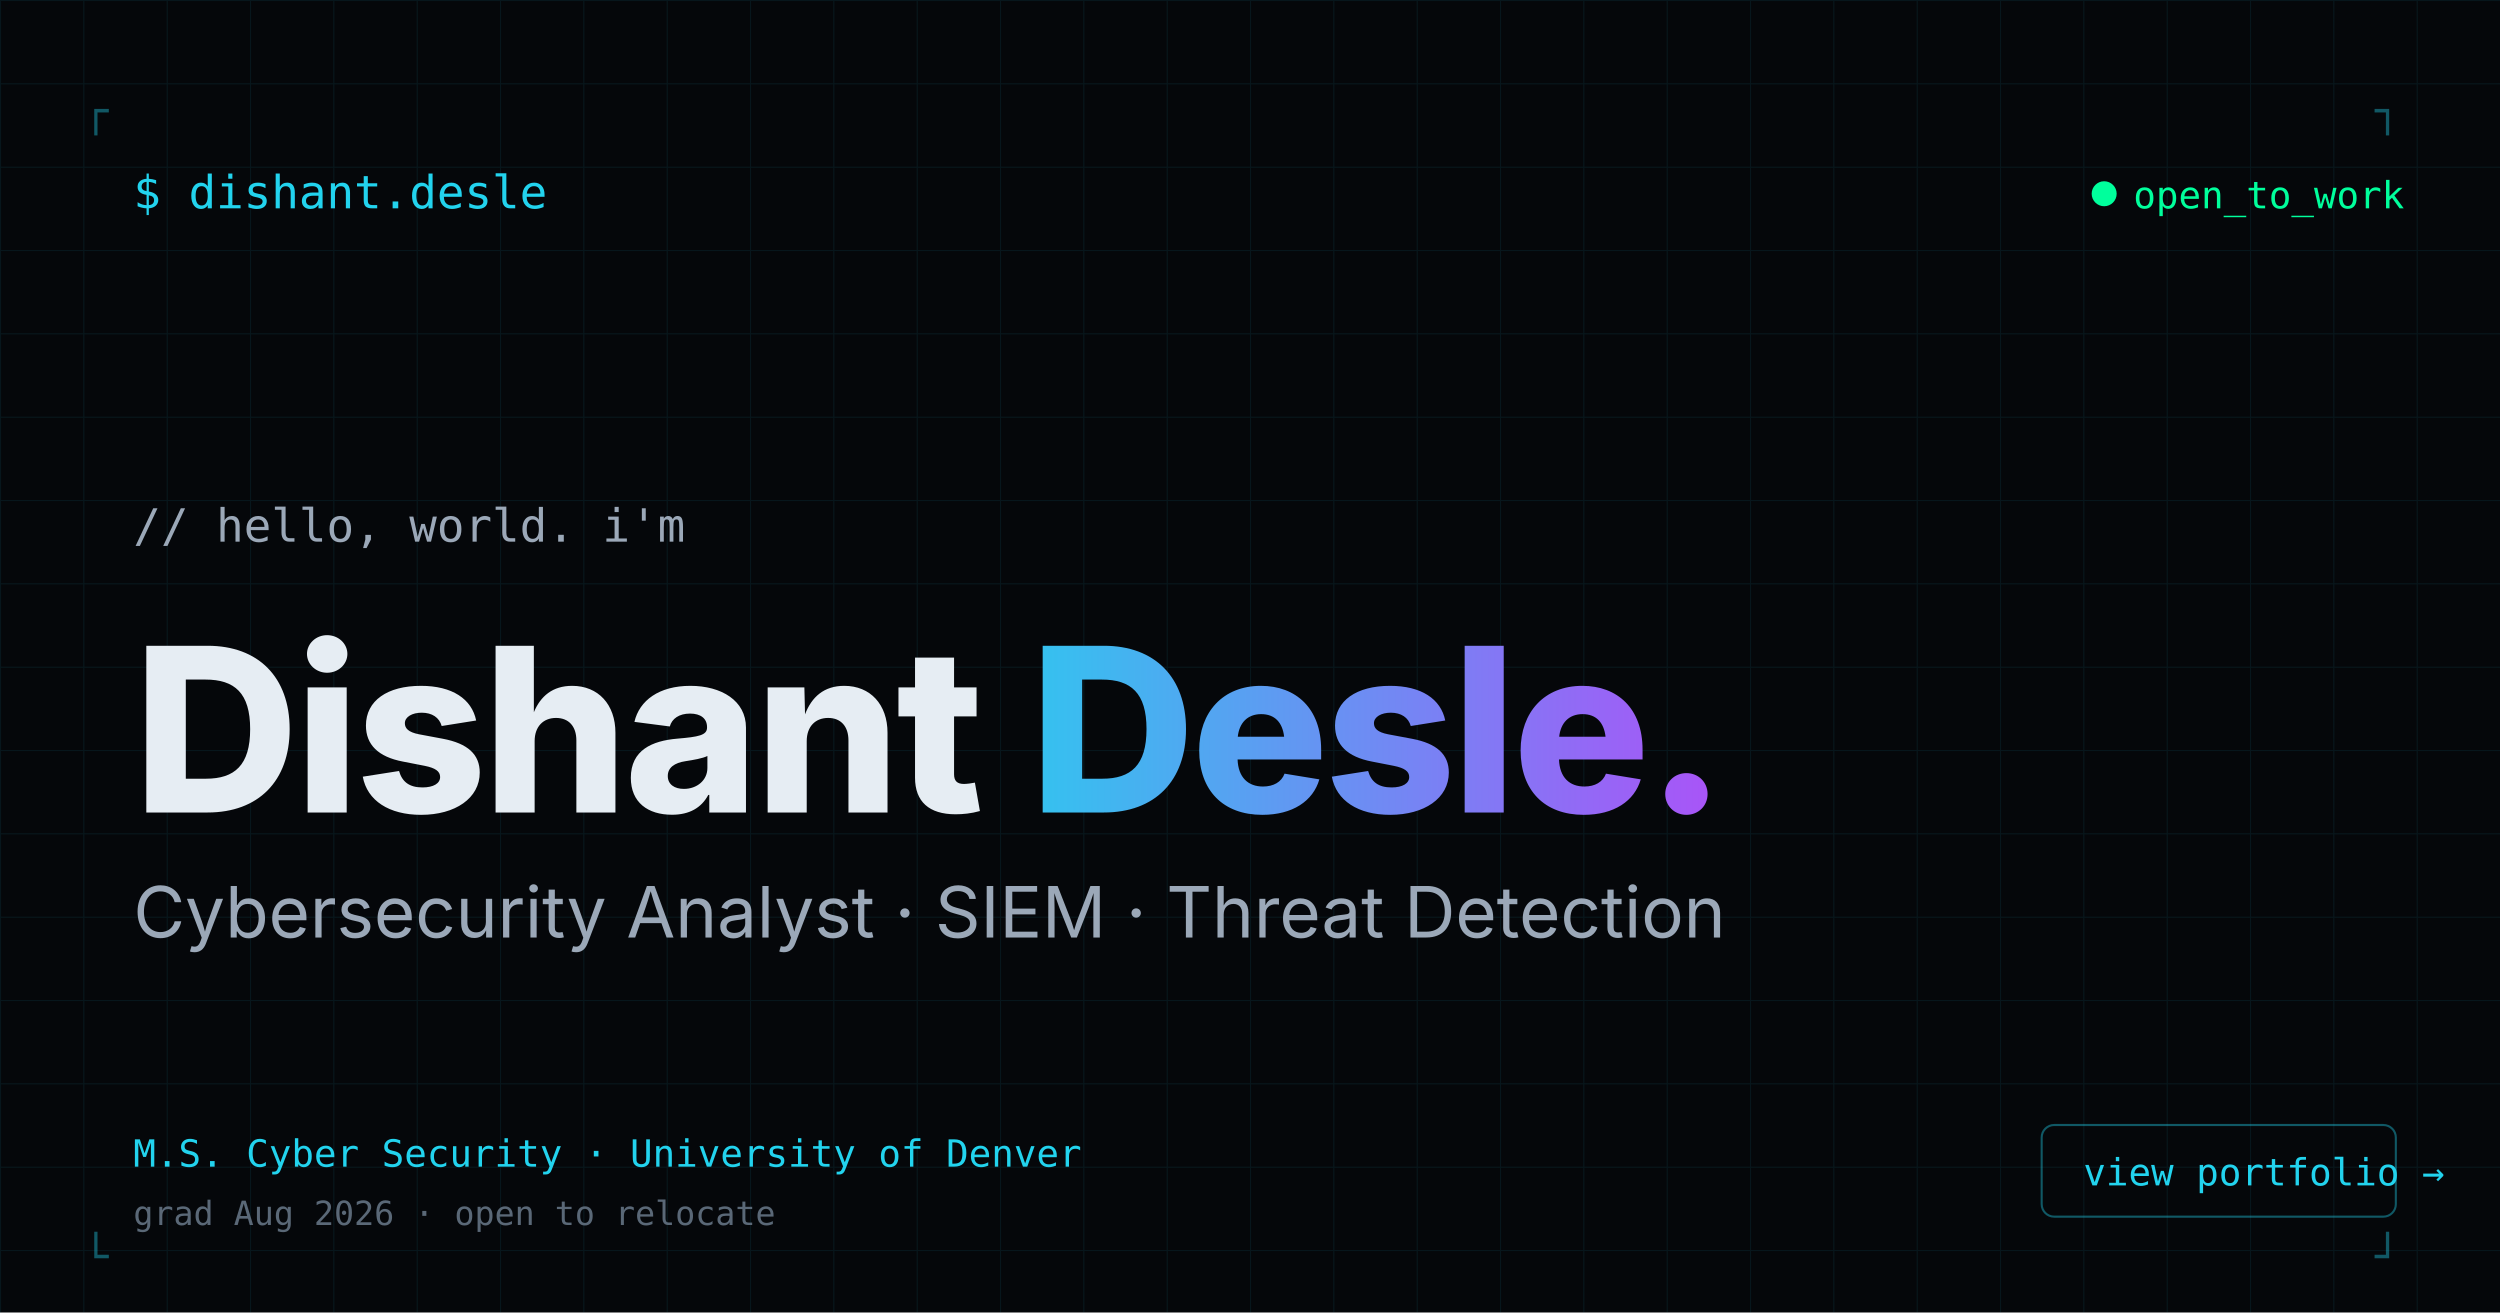
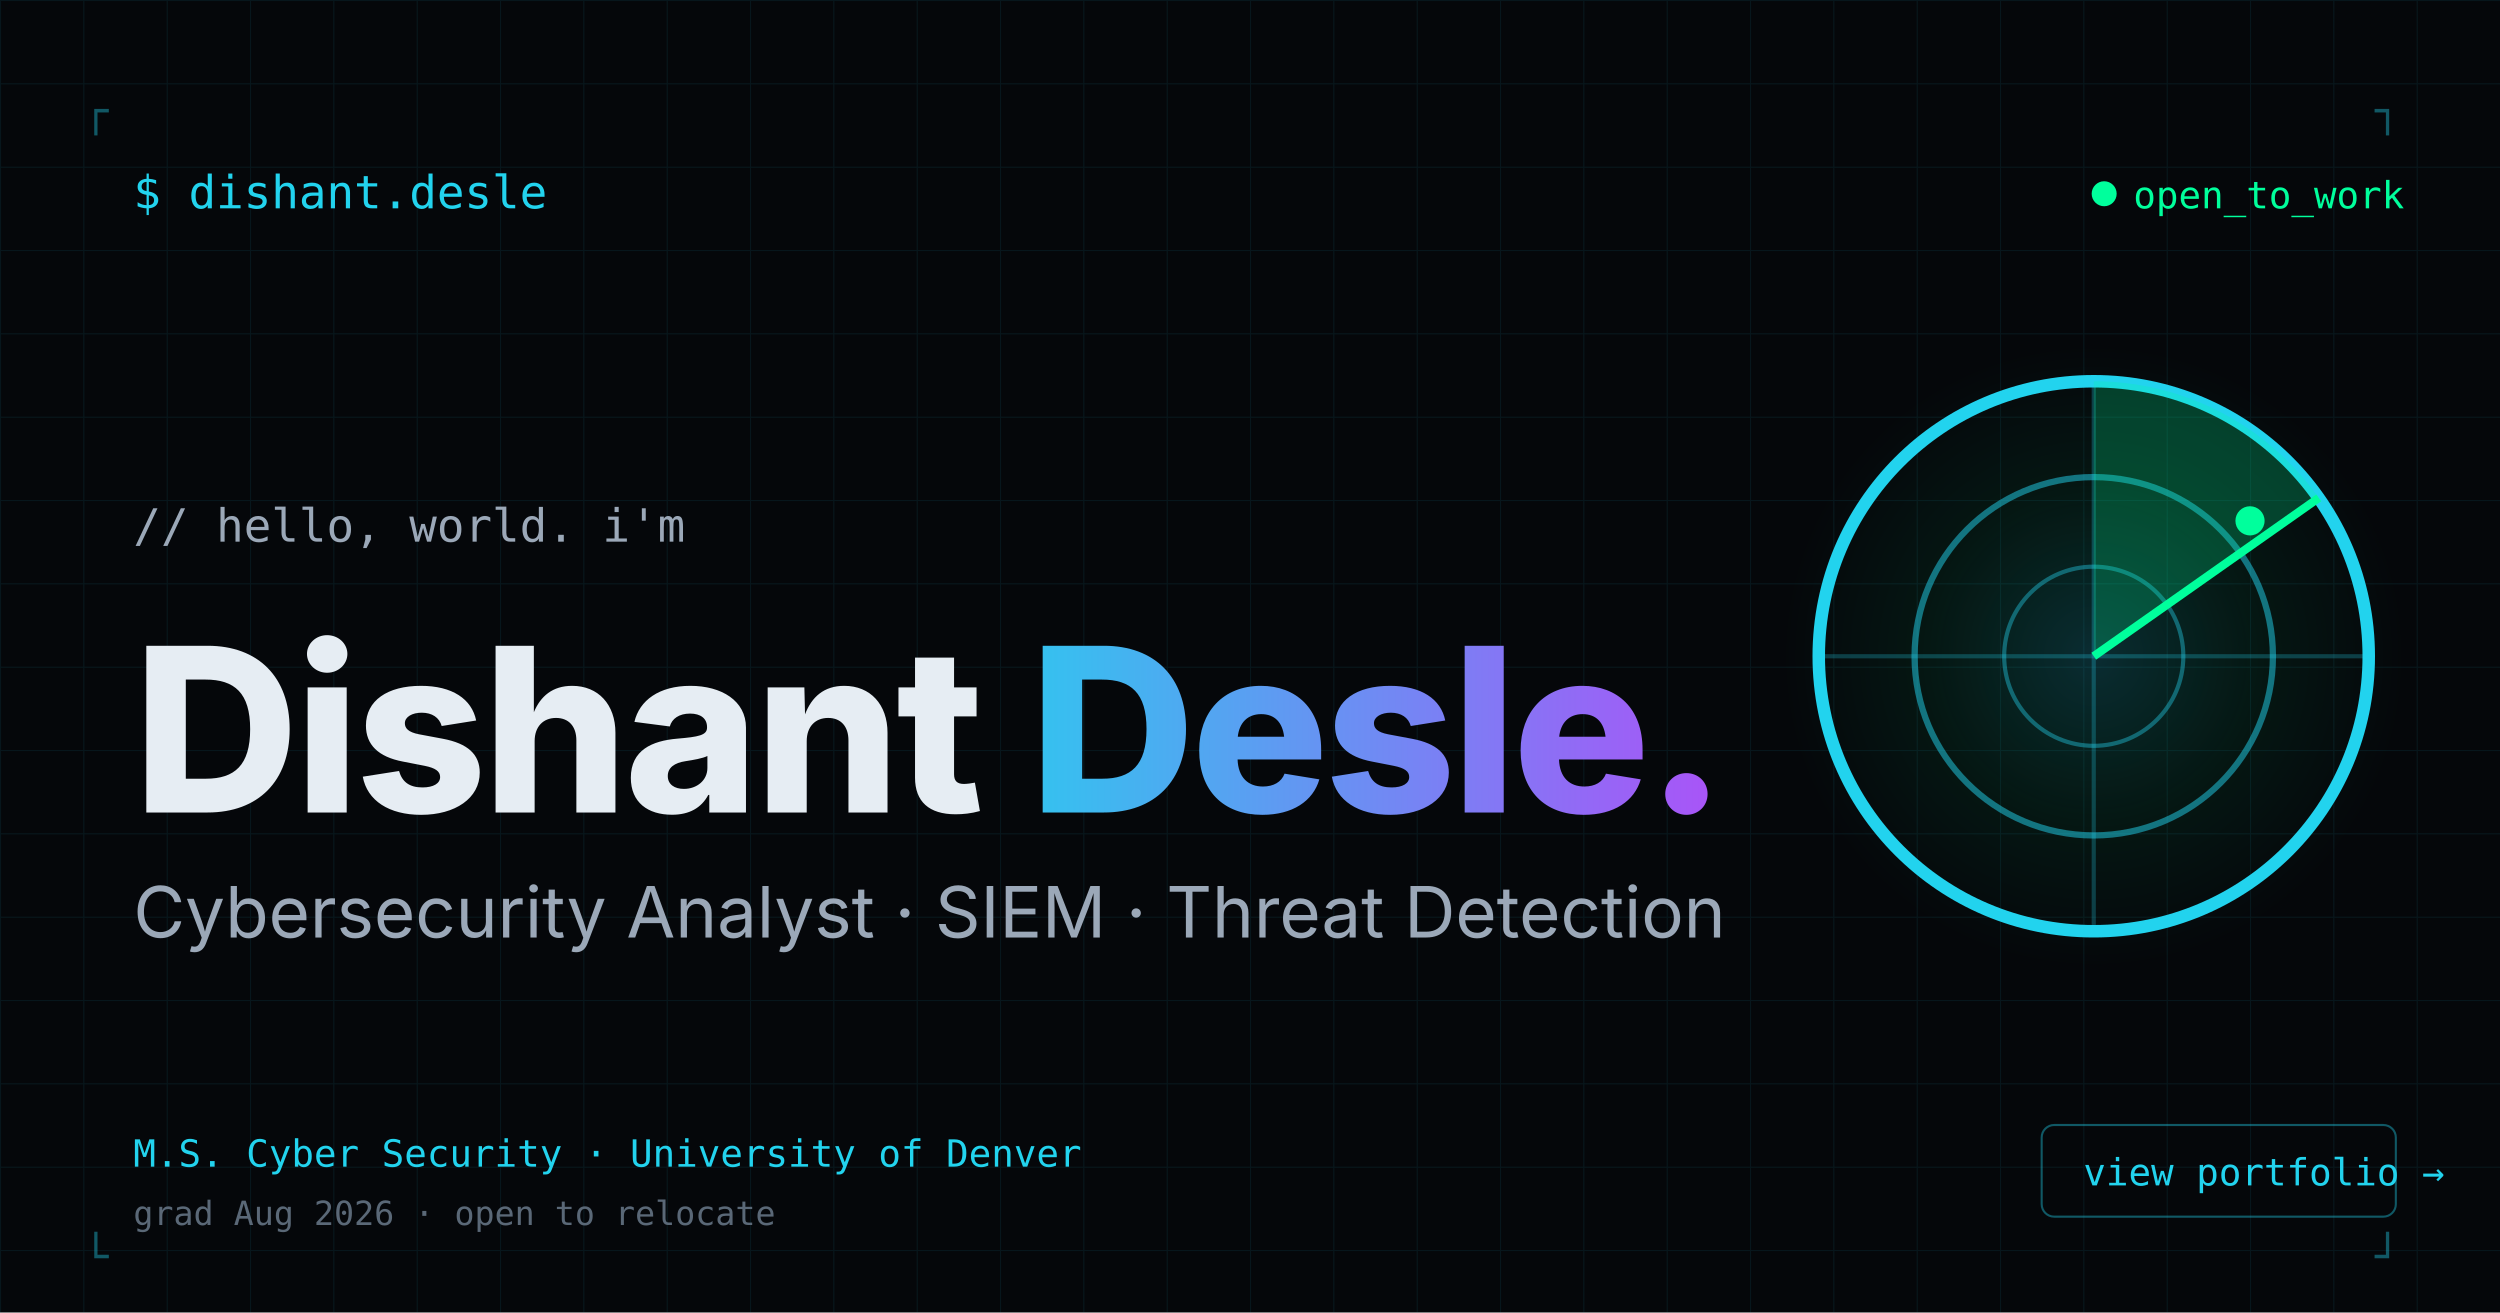
<svg xmlns="http://www.w3.org/2000/svg" viewBox="0 0 1200 630" width="1200" height="630">
  <defs>
    <linearGradient id="grad" x1="0" y1="0" x2="1" y2="0">
      <stop offset="0%" stop-color="#00ff9c" />
      <stop offset="50%" stop-color="#22d3ee" />
      <stop offset="100%" stop-color="#a855f7" />
    </linearGradient>
    <pattern id="grid" width="40" height="40" patternUnits="userSpaceOnUse">
      <path d="M 40 0 L 0 0 0 40" fill="none" stroke="rgba(34,211,238,0.08)" stroke-width="1" />
    </pattern>
+     <radialGradient id="rglow" cx="50%" cy="50%" r="50%">
+       <stop offset="0%" stop-color="#22d3ee" stop-opacity="0.18" />
+       <stop offset="55%" stop-color="#00ff9c" stop-opacity="0.06" />
+       <stop offset="100%" stop-color="#00ff9c" stop-opacity="0" />
+     </radialGradient>
  </defs>
  <rect width="1200" height="630" fill="#05070a" />
  <rect width="1200" height="630" fill="url(#grid)" />
+   <circle cx="1005" cy="315" r="150" fill="url(#rglow)" />
+   <g fill="none" stroke="#22d3ee">
+     <circle cx="1005" cy="315" r="132" stroke-width="6" />
+     <circle cx="1005" cy="315" r="86" stroke-width="3" opacity="0.5" />
+     <circle cx="1005" cy="315" r="43" stroke-width="2" opacity="0.4" />
+     <line x1="1005" y1="183" x2="1005" y2="447" stroke-width="2" opacity="0.25" />
+     <line x1="873" y1="315" x2="1137" y2="315" stroke-width="2" opacity="0.25" />
+   </g>
+   <path d="M1005 315 L1005 183 A132 132 0 0 1 1113 239 Z" fill="#00ff9c" opacity="0.22" />
+   <line x1="1005" y1="315" x2="1113" y2="239" stroke="#00ff9c" stroke-width="4" />
+   <circle cx="1080" cy="250" r="7" fill="#00ff9c" />
  <text x="40" y="60" fill="#22d3ee" font-family="monospace" font-size="20" opacity="0.4">┌</text>
  <text x="1140" y="60" fill="#22d3ee" font-family="monospace" font-size="20" opacity="0.4">┐</text>
  <text x="40" y="610" fill="#22d3ee" font-family="monospace" font-size="20" opacity="0.4">└</text>
  <text x="1140" y="610" fill="#22d3ee" font-family="monospace" font-size="20" opacity="0.4">┘</text>
  <text x="64" y="100" fill="#22d3ee" font-family="monospace" font-size="22">$ dishant.desle</text>
  <circle cx="1010" cy="93" r="6" fill="#00ff9c" />
  <text x="1024" y="100" fill="#00ff9c" font-family="monospace" font-size="18">open_to_work</text>
  <text x="64" y="260" fill="#9ba8b8" font-family="monospace" font-size="22">// hello, world. i'm</text>
  <text x="64" y="390" fill="#e6edf3" font-family="Inter, system-ui, sans-serif" font-size="110" font-weight="800" letter-spacing="-2">Dishant <tspan fill="url(#grad)">Desle.</tspan>
  </text>
  <text x="64" y="450" fill="#9ba8b8" font-family="Inter, system-ui, sans-serif" font-size="34">Cybersecurity Analyst · SIEM · Threat Detection</text>
  <text x="64" y="560" fill="#22d3ee" font-family="monospace" font-size="18">M.S. Cyber Security · University of Denver</text>
  <text x="64" y="588" fill="#5a6877" font-family="monospace" font-size="16">grad Aug 2026 · open to relocate</text>
  <rect x="980" y="540" width="170" height="44" rx="6" fill="none" stroke="#22d3ee" stroke-opacity="0.4" />
  <text x="1000" y="569" fill="#22d3ee" font-family="monospace" font-size="18">view portfolio →</text>
</svg>
